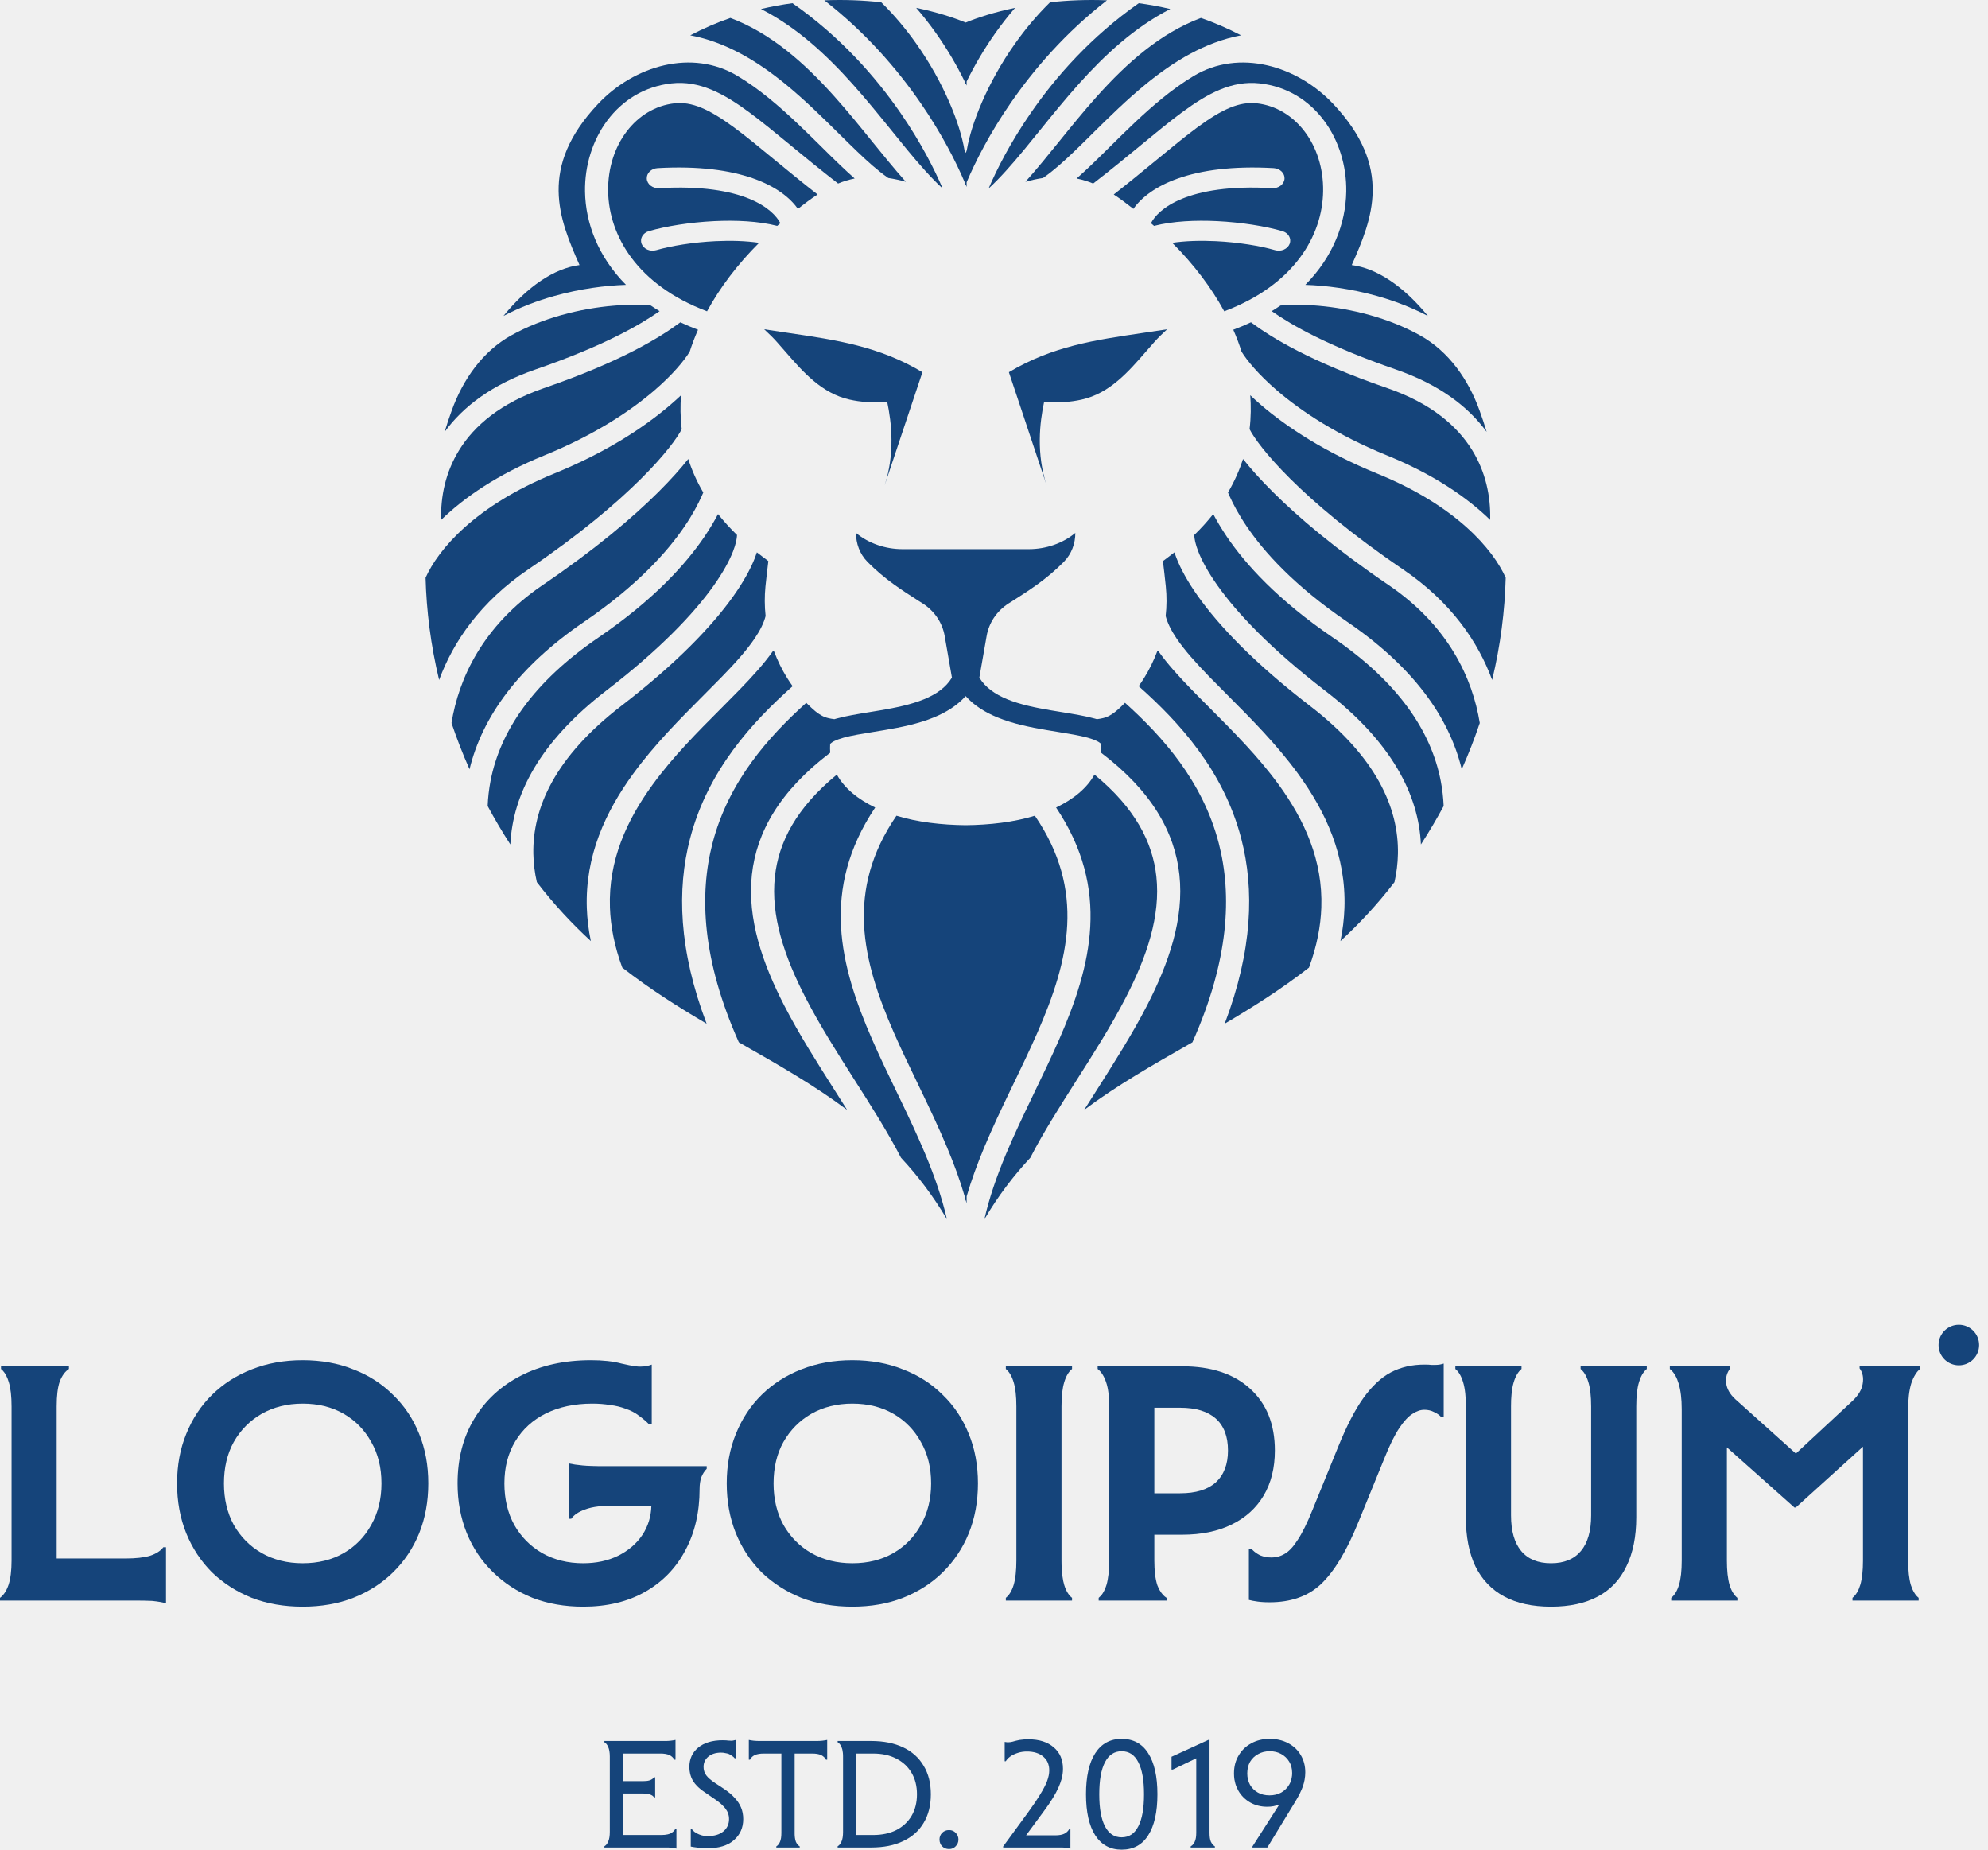
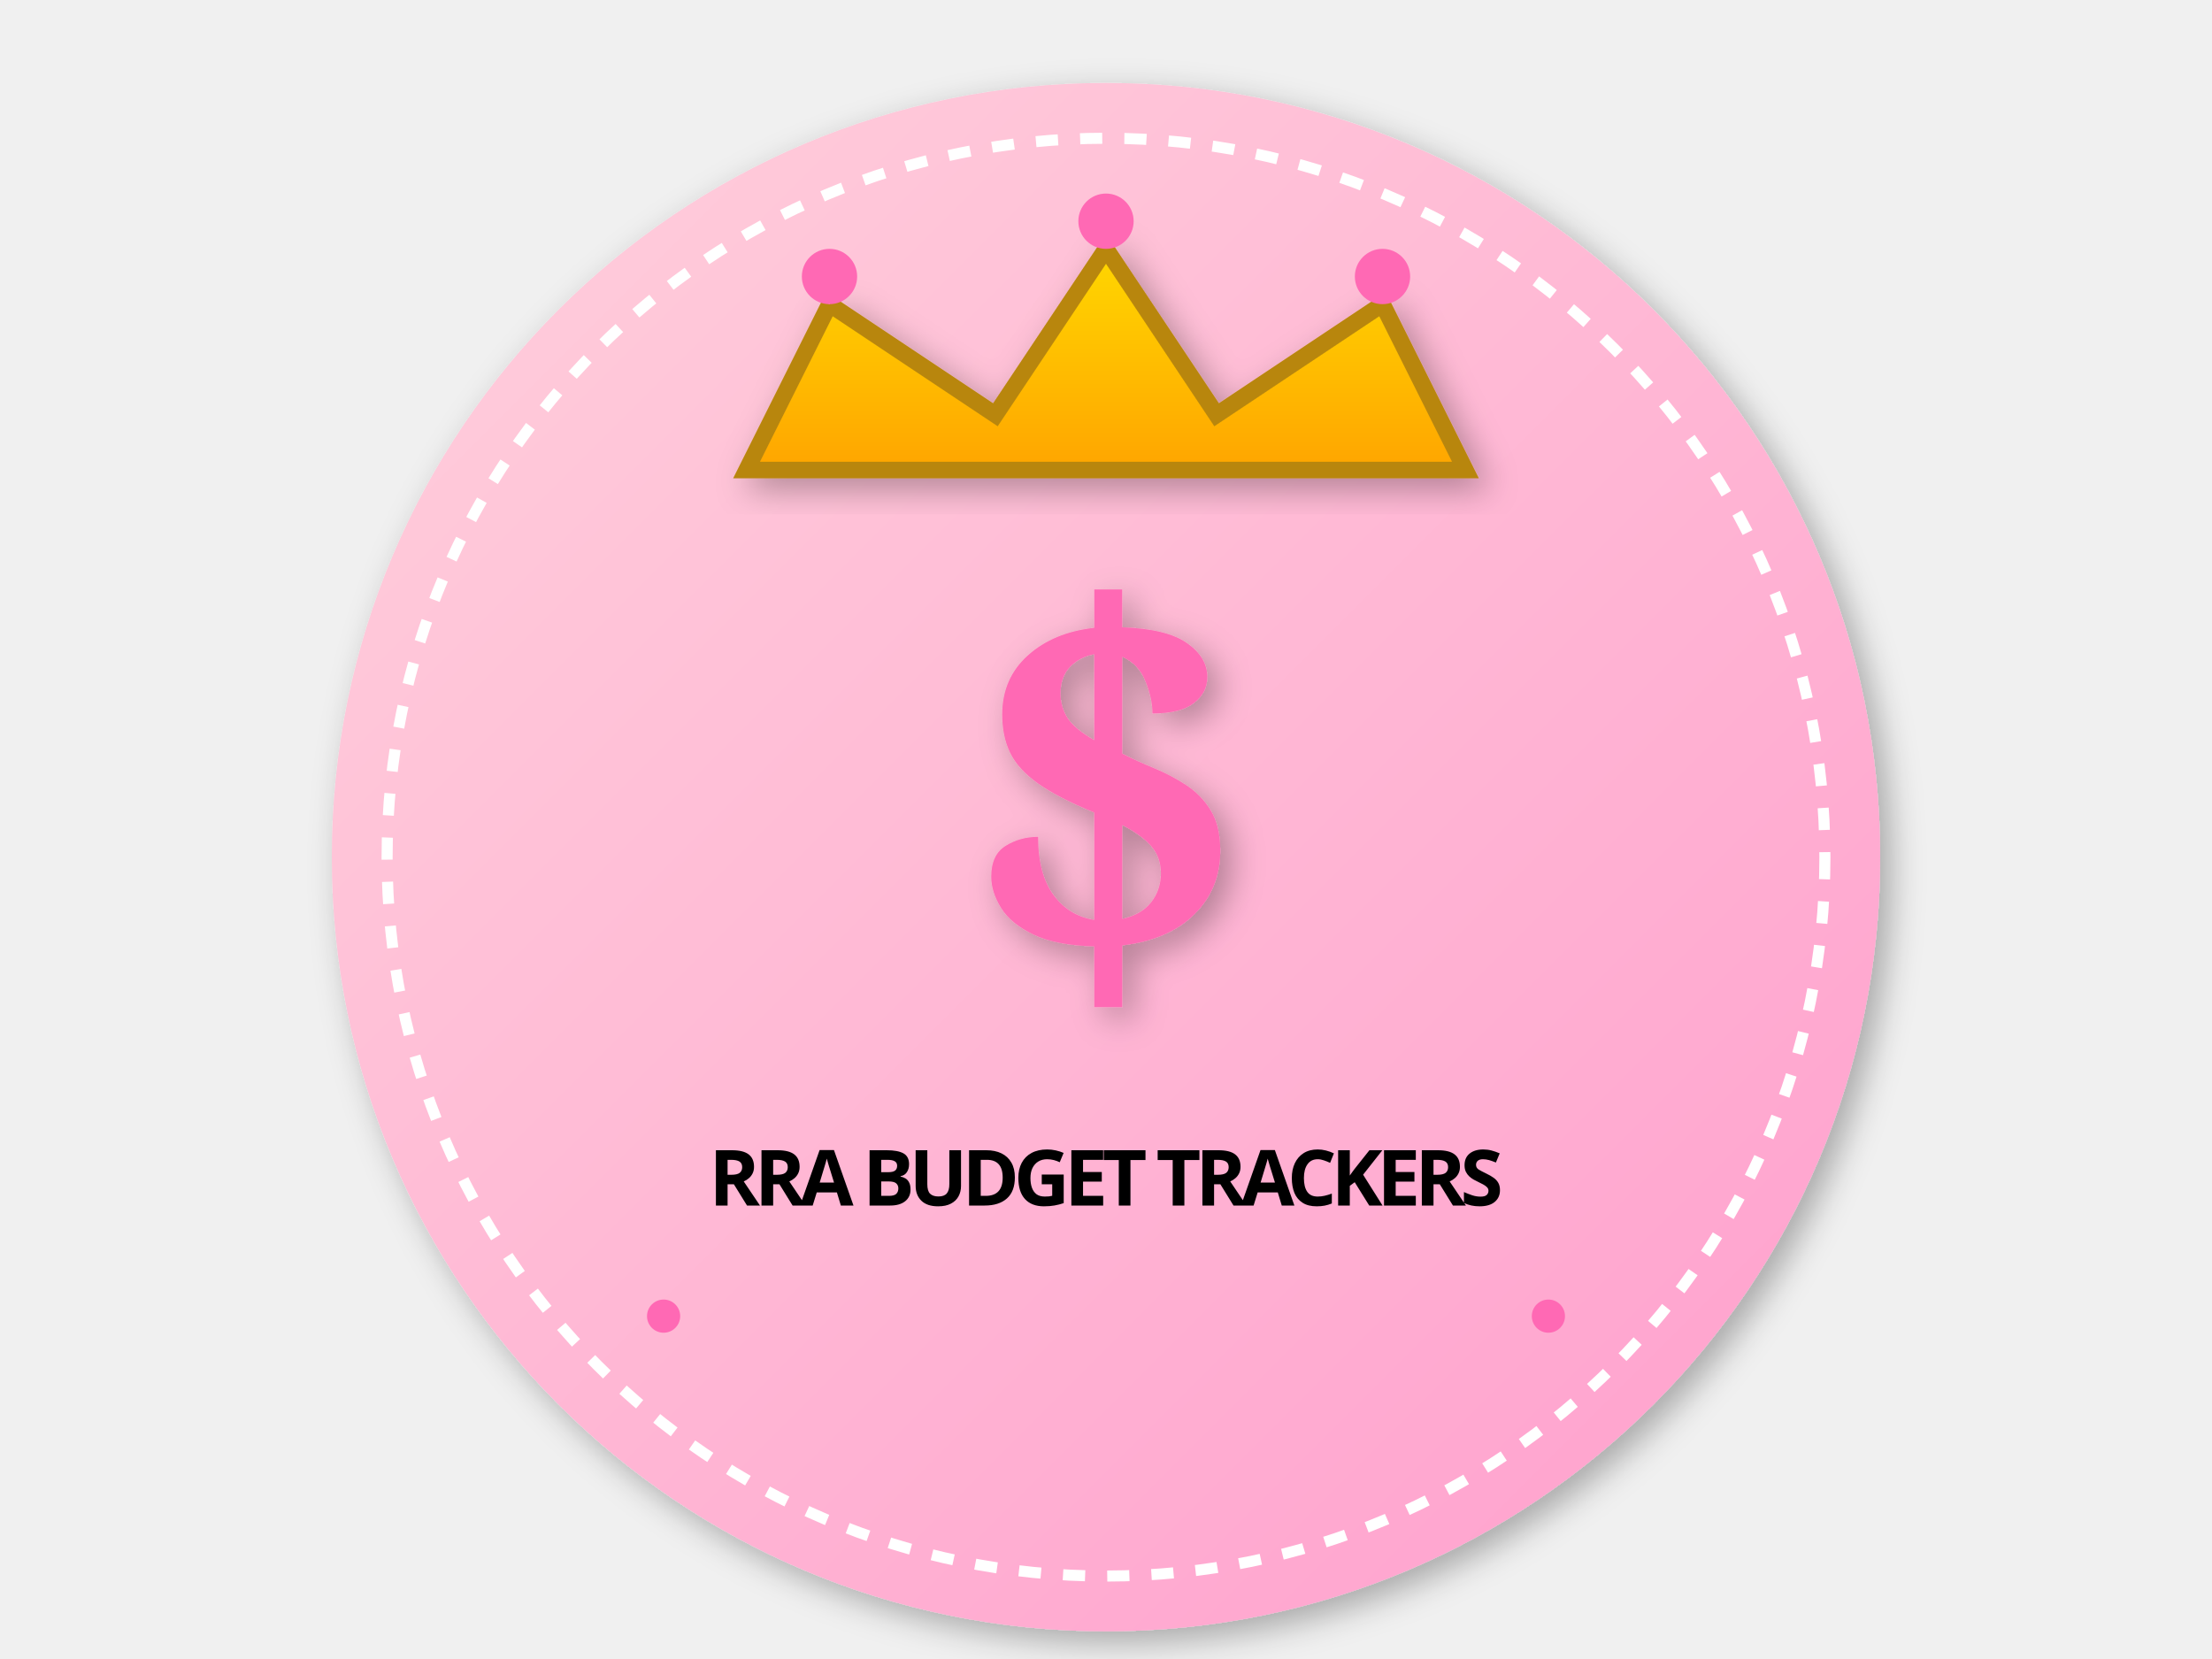
- <svg xmlns="http://www.w3.org/2000/svg" width="43" height="40" viewBox="0 0 43 40" fill="none">
-   <path d="M20.866 3.942C20.679 3.501 20.369 2.889 19.913 2.228C19.412 1.501 18.729 0.706 17.83 0.007C18.262 -0.011 18.677 0.007 19.06 0.049C19.343 0.326 19.594 0.627 19.813 0.936C20.424 1.796 20.768 2.692 20.859 3.234C20.863 3.26 20.873 3.284 20.887 3.306C20.9 3.284 20.91 3.26 20.914 3.234C21.005 2.692 21.349 1.796 21.96 0.936C22.179 0.627 22.43 0.326 22.713 0.049C23.097 0.007 23.511 -0.011 23.944 0.007C23.044 0.706 22.361 1.501 21.86 2.228C21.404 2.889 21.094 3.501 20.908 3.942V4.043C20.901 4.026 20.894 4.009 20.887 3.992C20.879 4.009 20.872 4.026 20.866 4.043V3.942Z" fill="#15447A" />
-   <path d="M20.887 0.488C20.617 0.376 20.251 0.26 19.817 0.17C19.97 0.346 20.11 0.527 20.239 0.708C20.489 1.06 20.698 1.419 20.866 1.762V1.85C20.872 1.835 20.88 1.82 20.887 1.806C20.894 1.82 20.901 1.835 20.908 1.85V1.762C21.076 1.419 21.285 1.06 21.534 0.708C21.663 0.527 21.804 0.346 21.956 0.17C21.522 0.26 21.157 0.376 20.887 0.488Z" fill="#15447A" />
-   <path d="M19.484 2.451C18.936 1.656 18.17 0.788 17.141 0.069C16.916 0.099 16.689 0.141 16.46 0.195C17.245 0.595 17.888 1.2 18.442 1.819C18.743 2.154 19.025 2.503 19.291 2.831C19.403 2.971 19.513 3.106 19.62 3.236C19.891 3.564 20.144 3.851 20.39 4.077C20.216 3.668 19.922 3.087 19.484 2.451Z" fill="#15447A" />
-   <path d="M18.047 2.085C17.398 1.36 16.676 0.718 15.798 0.388C15.507 0.489 15.216 0.614 14.93 0.764C15.713 0.911 16.39 1.332 16.977 1.809C17.4 2.154 17.794 2.543 18.151 2.896C18.288 3.031 18.419 3.161 18.544 3.28C18.775 3.501 18.985 3.688 19.182 3.827C19.192 3.834 19.203 3.842 19.213 3.849C19.334 3.867 19.46 3.894 19.593 3.931C19.466 3.79 19.34 3.641 19.214 3.488C19.101 3.352 18.988 3.212 18.873 3.071C18.611 2.746 18.34 2.412 18.047 2.085Z" fill="#15447A" />
-   <path d="M20.887 25.946C20.894 25.971 20.901 25.997 20.908 26.023C20.908 25.974 20.908 25.924 20.908 25.872C21.012 25.515 21.142 25.165 21.285 24.821C21.463 24.395 21.663 23.974 21.862 23.561L21.925 23.431C22.103 23.061 22.279 22.696 22.438 22.333C23.128 20.76 23.488 19.257 22.384 17.64C21.935 17.779 21.404 17.84 20.887 17.845C20.37 17.84 19.838 17.779 19.39 17.64C18.285 19.257 18.646 20.76 19.335 22.333C19.494 22.696 19.67 23.061 19.849 23.431L19.911 23.561C20.11 23.974 20.31 24.395 20.488 24.821C20.632 25.165 20.762 25.515 20.866 25.872C20.866 25.924 20.866 25.974 20.866 26.023C20.872 25.997 20.88 25.971 20.887 25.946Z" fill="#15447A" />
-   <path d="M18.93 17.463C17.744 19.235 18.167 20.888 18.868 22.487C19.03 22.858 19.209 23.229 19.387 23.598L19.45 23.728C19.649 24.141 19.845 24.553 20.018 24.968C20.211 25.432 20.375 25.897 20.482 26.367C20.183 25.86 19.849 25.423 19.488 25.036C19.346 24.76 19.184 24.481 19.015 24.201C18.845 23.921 18.666 23.64 18.486 23.358C18.112 22.771 17.734 22.177 17.422 21.572C16.962 20.68 16.669 19.803 16.761 18.957C16.841 18.214 17.221 17.473 18.101 16.751C18.265 17.049 18.559 17.286 18.93 17.463Z" fill="#15447A" />
-   <path d="M16.263 18.917C16.363 17.998 16.862 17.108 17.957 16.278C17.953 16.216 17.952 16.153 17.956 16.089C17.991 16.049 18.07 16.002 18.248 15.952C18.425 15.904 18.638 15.869 18.885 15.829C18.966 15.816 19.051 15.802 19.139 15.787C19.482 15.729 19.861 15.653 20.2 15.514C20.458 15.408 20.701 15.261 20.887 15.053C21.072 15.261 21.315 15.408 21.574 15.514C21.912 15.653 22.292 15.729 22.634 15.787C22.722 15.802 22.807 15.816 22.888 15.829C23.135 15.869 23.348 15.904 23.525 15.952C23.703 16.002 23.782 16.049 23.817 16.089C23.821 16.153 23.821 16.216 23.816 16.278C24.912 17.108 25.411 17.998 25.51 18.917C25.614 19.873 25.28 20.831 24.808 21.749C24.487 22.371 24.091 22.993 23.712 23.59C23.623 23.728 23.535 23.866 23.45 24.002C24.157 23.473 24.92 23.038 25.698 22.594L25.792 22.54C26.586 20.759 26.652 19.354 26.361 18.233C26.014 16.899 25.154 15.936 24.334 15.198C24.332 15.2 24.33 15.202 24.328 15.203C24.324 15.207 24.321 15.211 24.317 15.215C24.25 15.283 24.19 15.338 24.14 15.379C24.113 15.401 24.085 15.422 24.059 15.439C24.041 15.451 24.023 15.462 24.003 15.473C23.962 15.497 23.914 15.516 23.865 15.528C23.822 15.539 23.775 15.547 23.726 15.553C23.71 15.548 23.693 15.544 23.677 15.539C23.468 15.481 23.21 15.44 22.956 15.398C22.88 15.386 22.804 15.374 22.73 15.361C22.393 15.304 22.066 15.236 21.787 15.122C21.52 15.012 21.311 14.865 21.183 14.654L21.341 13.752C21.39 13.472 21.555 13.216 21.818 13.048C21.845 13.031 21.871 13.014 21.898 12.998L21.902 12.995C22.263 12.765 22.638 12.527 23.008 12.153C23.18 11.979 23.259 11.753 23.259 11.525C22.988 11.75 22.626 11.876 22.251 11.876H19.523C19.147 11.876 18.786 11.75 18.515 11.525C18.515 11.753 18.594 11.979 18.765 12.153C19.135 12.527 19.51 12.765 19.871 12.995L19.872 12.996C19.9 13.013 19.927 13.031 19.955 13.048C20.218 13.216 20.384 13.472 20.433 13.752L20.59 14.654C20.462 14.865 20.254 15.012 19.986 15.122C19.707 15.236 19.38 15.304 19.043 15.361C18.969 15.374 18.893 15.386 18.818 15.398C18.563 15.44 18.306 15.481 18.096 15.539C18.08 15.544 18.064 15.548 18.047 15.553C17.998 15.547 17.952 15.539 17.908 15.528C17.859 15.516 17.811 15.497 17.77 15.473C17.75 15.462 17.732 15.451 17.714 15.439C17.688 15.422 17.661 15.401 17.633 15.379C17.584 15.338 17.523 15.283 17.456 15.215C17.451 15.21 17.445 15.204 17.44 15.198C16.619 15.936 15.759 16.899 15.412 18.233C15.121 19.354 15.187 20.759 15.981 22.54L16.075 22.594C16.853 23.038 17.616 23.473 18.323 24.002C18.238 23.866 18.15 23.729 18.062 23.59C17.683 22.994 17.286 22.371 16.965 21.749C16.493 20.831 16.16 19.873 16.263 18.917Z" fill="#15447A" />
-   <path d="M17.144 14.839C16.278 15.609 15.309 16.656 14.925 18.138C14.64 19.232 14.679 20.546 15.284 22.138C14.669 21.776 14.055 21.388 13.46 20.925C13.289 20.462 13.207 20.03 13.193 19.626C13.158 18.608 13.555 17.74 14.115 16.97C14.557 16.362 15.09 15.828 15.589 15.328C15.727 15.189 15.863 15.053 15.994 14.918C16.269 14.635 16.522 14.358 16.714 14.086L16.743 14.087C16.819 14.289 16.914 14.482 17.026 14.662C17.066 14.726 17.105 14.784 17.144 14.839Z" fill="#15447A" />
-   <path d="M16.325 13.805C16.443 13.63 16.522 13.47 16.56 13.322C16.537 13.11 16.536 12.895 16.557 12.68C16.575 12.501 16.603 12.27 16.619 12.134L16.474 12.024C16.439 11.998 16.405 11.971 16.371 11.945C16.359 11.983 16.345 12.023 16.329 12.063C16.237 12.299 16.085 12.579 15.858 12.898C15.405 13.535 14.645 14.337 13.44 15.264C11.996 16.374 11.519 17.48 11.536 18.461C11.54 18.671 11.566 18.876 11.612 19.077C11.983 19.56 12.374 19.978 12.78 20.351C12.729 20.107 12.701 19.87 12.693 19.639C12.654 18.508 13.098 17.555 13.692 16.738C14.156 16.1 14.722 15.533 15.224 15.03C15.359 14.895 15.489 14.764 15.611 14.639C15.905 14.337 16.151 14.063 16.325 13.805Z" fill="#15447A" />
-   <path d="M15.942 11.57C15.939 11.648 15.917 11.766 15.855 11.925C15.778 12.123 15.644 12.373 15.433 12.67C15.011 13.263 14.286 14.034 13.108 14.939C11.667 16.048 11.088 17.193 11.039 18.262C10.861 17.986 10.697 17.709 10.548 17.431C10.555 17.25 10.576 17.069 10.61 16.889C10.818 15.81 11.532 14.75 12.943 13.788C14.15 12.965 14.837 12.195 15.235 11.609C15.36 11.424 15.457 11.259 15.531 11.117C15.651 11.268 15.788 11.42 15.942 11.57Z" fill="#15447A" />
-   <path d="M15.176 10.732C15.19 10.703 15.201 10.676 15.212 10.651C15.069 10.407 14.963 10.164 14.887 9.926C14.727 10.128 14.514 10.368 14.242 10.639C13.686 11.192 12.873 11.882 11.738 12.652C10.443 13.531 9.921 14.672 9.766 15.635C9.878 15.967 10.007 16.301 10.156 16.636C10.431 15.498 11.218 14.412 12.634 13.447C13.792 12.657 14.438 11.927 14.804 11.388C14.988 11.119 15.102 10.895 15.176 10.732Z" fill="#15447A" />
-   <path d="M14.746 9.281C14.654 9.461 14.386 9.836 13.865 10.354C13.332 10.884 12.543 11.556 11.43 12.311C10.388 13.018 9.802 13.879 9.498 14.705C9.316 13.948 9.224 13.206 9.205 12.494C9.48 11.882 10.27 10.94 11.986 10.241C13.111 9.783 13.934 9.241 14.498 8.757C14.581 8.686 14.658 8.616 14.731 8.548C14.713 8.777 14.714 9.023 14.746 9.281Z" fill="#15447A" />
-   <path d="M14.147 8.449C14.556 8.098 14.801 7.795 14.918 7.605C14.969 7.446 15.029 7.288 15.098 7.131C14.964 7.081 14.837 7.027 14.716 6.97C14.265 7.303 13.445 7.814 11.761 8.395C10.831 8.717 10.26 9.201 9.931 9.735C9.637 10.21 9.528 10.737 9.542 11.243C10.044 10.754 10.769 10.257 11.774 9.848C12.846 9.412 13.623 8.898 14.147 8.449Z" fill="#15447A" />
-   <path d="M15.293 6.732C13.774 6.159 13.17 5.09 13.154 4.138C13.138 3.127 13.765 2.325 14.59 2.234C14.96 2.193 15.333 2.355 15.879 2.757C16.137 2.947 16.419 3.179 16.746 3.449L16.783 3.479C17.053 3.701 17.351 3.946 17.684 4.206C17.539 4.3 17.399 4.406 17.258 4.517C16.919 4.03 16.009 3.534 14.223 3.636C14.085 3.644 13.981 3.748 13.99 3.867C13.999 3.987 14.118 4.077 14.256 4.069C16.108 3.963 16.73 4.534 16.879 4.827C16.856 4.846 16.833 4.865 16.811 4.885C16.405 4.781 15.912 4.759 15.446 4.782C14.924 4.808 14.406 4.891 14.036 4.998C13.905 5.036 13.835 5.159 13.878 5.273C13.922 5.386 14.063 5.448 14.194 5.41C14.515 5.317 14.988 5.239 15.475 5.215C15.811 5.199 16.139 5.209 16.419 5.251C15.953 5.716 15.574 6.216 15.293 6.732Z" fill="#15447A" />
-   <path d="M17.128 3.165C17.427 3.411 17.756 3.681 18.128 3.969C18.181 3.947 18.235 3.927 18.29 3.91C18.355 3.89 18.42 3.873 18.486 3.86C18.383 3.769 18.279 3.672 18.174 3.572C18.037 3.442 17.899 3.305 17.759 3.166C17.407 2.819 17.039 2.455 16.635 2.126C16.421 1.952 16.194 1.787 15.954 1.643C14.972 1.053 13.723 1.414 12.936 2.247C11.638 3.624 12.093 4.733 12.535 5.732C11.989 5.802 11.409 6.195 10.889 6.833C11.249 6.644 11.624 6.503 11.988 6.401C12.552 6.243 13.097 6.174 13.54 6.16C12.938 5.553 12.665 4.828 12.654 4.144C12.636 3.024 13.339 1.934 14.527 1.803C15.127 1.737 15.65 2.02 16.202 2.426C16.471 2.624 16.762 2.864 17.085 3.129L17.128 3.165Z" fill="#15447A" />
-   <path d="M12.142 6.814C11.778 6.916 11.409 7.058 11.059 7.252C10.437 7.598 10.013 8.207 9.771 8.877C9.716 9.027 9.665 9.181 9.617 9.34C10.018 8.79 10.649 8.313 11.576 7.992C13.057 7.481 13.831 7.033 14.267 6.729C14.201 6.689 14.138 6.649 14.077 6.607C13.677 6.566 12.934 6.592 12.142 6.814Z" fill="#15447A" />
-   <path d="M19.952 8.049L19.134 10.497C19.36 9.81 19.286 9.146 19.189 8.686C18.854 8.715 18.609 8.693 18.379 8.642C17.771 8.507 17.366 8.04 16.98 7.596C16.922 7.53 16.866 7.464 16.808 7.4C16.73 7.312 16.638 7.221 16.529 7.121C16.705 7.149 16.877 7.174 17.047 7.199C18.093 7.353 19.014 7.488 19.952 8.049Z" fill="#15447A" />
-   <path d="M19.134 10.497C19.131 10.507 19.128 10.516 19.125 10.525L19.134 10.497Z" fill="#15447A" />
-   <path d="M22.29 2.451C22.837 1.656 23.604 0.788 24.632 0.069C24.857 0.099 25.084 0.141 25.313 0.195C24.529 0.595 23.886 1.2 23.331 1.819C23.031 2.154 22.748 2.503 22.483 2.831C22.37 2.971 22.26 3.106 22.153 3.236C21.882 3.564 21.629 3.851 21.383 4.077C21.558 3.668 21.851 3.087 22.29 2.451Z" fill="#15447A" />
-   <path d="M23.726 2.085C24.376 1.36 25.097 0.718 25.976 0.388C26.266 0.489 26.557 0.614 26.844 0.764C26.061 0.911 25.383 1.332 24.797 1.809C24.373 2.154 23.979 2.543 23.622 2.896C23.486 3.031 23.355 3.161 23.23 3.28C22.999 3.501 22.788 3.688 22.591 3.827C22.581 3.834 22.571 3.842 22.561 3.849C22.439 3.867 22.313 3.894 22.18 3.931C22.307 3.79 22.433 3.641 22.56 3.488C22.672 3.352 22.785 3.212 22.9 3.071C23.163 2.746 23.433 2.412 23.726 2.085Z" fill="#15447A" />
-   <path d="M22.843 17.463C24.029 19.235 23.607 20.888 22.906 22.487C22.743 22.858 22.564 23.229 22.386 23.598L22.324 23.728C22.125 24.141 21.929 24.553 21.755 24.968C21.562 25.432 21.398 25.897 21.292 26.367C21.591 25.86 21.925 25.423 22.286 25.036C22.427 24.76 22.589 24.481 22.759 24.201C22.929 23.921 23.108 23.64 23.287 23.358C23.661 22.771 24.039 22.177 24.351 21.572C24.811 20.68 25.104 19.803 25.012 18.957C24.932 18.214 24.552 17.473 23.673 16.751C23.508 17.049 23.214 17.286 22.843 17.463Z" fill="#15447A" />
-   <path d="M24.629 14.839C25.496 15.609 26.464 16.656 26.849 18.138C27.133 19.232 27.095 20.546 26.49 22.138C27.104 21.776 27.718 21.388 28.313 20.925C28.484 20.462 28.566 20.03 28.58 19.626C28.615 18.608 28.218 17.74 27.659 16.97C27.217 16.362 26.683 15.828 26.185 15.328C26.046 15.189 25.91 15.053 25.779 14.918C25.504 14.635 25.251 14.358 25.059 14.086L25.03 14.087C24.954 14.289 24.859 14.482 24.747 14.662C24.708 14.726 24.668 14.784 24.629 14.839Z" fill="#15447A" />
-   <path d="M25.448 13.805C25.33 13.63 25.252 13.47 25.213 13.322C25.237 13.11 25.238 12.895 25.216 12.68C25.198 12.501 25.171 12.27 25.154 12.134L25.3 12.024C25.334 11.998 25.369 11.971 25.402 11.945C25.415 11.983 25.429 12.023 25.445 12.063C25.536 12.299 25.688 12.579 25.915 12.898C26.368 13.535 27.128 14.337 28.333 15.264C29.777 16.374 30.254 17.48 30.237 18.461C30.233 18.671 30.207 18.876 30.162 19.077C29.791 19.56 29.399 19.978 28.994 20.351C29.044 20.107 29.072 19.87 29.08 19.639C29.119 18.508 28.675 17.555 28.081 16.738C27.617 16.1 27.051 15.533 26.549 15.03C26.414 14.895 26.284 14.764 26.162 14.639C25.869 14.337 25.622 14.063 25.448 13.805Z" fill="#15447A" />
-   <path d="M25.831 11.57C25.834 11.648 25.856 11.766 25.918 11.925C25.995 12.123 26.129 12.373 26.34 12.67C26.762 13.263 27.488 14.034 28.665 14.939C30.107 16.048 30.686 17.193 30.734 18.262C30.913 17.986 31.076 17.709 31.226 17.431C31.218 17.25 31.198 17.069 31.163 16.889C30.955 15.81 30.241 14.75 28.831 13.788C27.624 12.965 26.936 12.195 26.538 11.609C26.413 11.424 26.317 11.259 26.242 11.117C26.122 11.268 25.986 11.42 25.831 11.57Z" fill="#15447A" />
-   <path d="M26.597 10.732C26.584 10.703 26.572 10.676 26.561 10.651C26.704 10.407 26.81 10.164 26.887 9.926C27.046 10.128 27.259 10.368 27.532 10.639C28.087 11.192 28.9 11.882 30.035 12.652C31.33 13.531 31.852 14.672 32.007 15.635C31.896 15.967 31.766 16.301 31.617 16.636C31.343 15.498 30.555 14.412 29.14 13.447C27.981 12.657 27.335 11.927 26.969 11.388C26.786 11.119 26.671 10.895 26.597 10.732Z" fill="#15447A" />
-   <path d="M27.028 9.281C27.119 9.461 27.387 9.836 27.908 10.354C28.442 10.884 29.231 11.556 30.343 12.311C31.386 13.018 31.971 13.879 32.275 14.705C32.457 13.948 32.549 13.206 32.568 12.494C32.293 11.882 31.504 10.94 29.787 10.241C28.663 9.783 27.839 9.241 27.275 8.757C27.192 8.686 27.115 8.616 27.043 8.548C27.06 8.777 27.059 9.023 27.028 9.281Z" fill="#15447A" />
-   <path d="M27.627 8.449C27.218 8.098 26.972 7.795 26.855 7.605C26.805 7.446 26.745 7.288 26.676 7.131C26.809 7.081 26.936 7.027 27.058 6.97C27.508 7.303 28.328 7.814 30.012 8.395C30.942 8.717 31.513 9.201 31.843 9.735C32.136 10.21 32.245 10.737 32.232 11.243C31.729 10.754 31.004 10.257 29.999 9.848C28.927 9.412 28.151 8.898 27.627 8.449Z" fill="#15447A" />
-   <path d="M26.48 6.732C28 6.159 28.604 5.09 28.619 4.138C28.635 3.127 28.009 2.325 27.183 2.234C26.814 2.193 26.44 2.355 25.895 2.757C25.637 2.947 25.355 3.179 25.027 3.449L24.99 3.479C24.72 3.701 24.423 3.946 24.09 4.206C24.234 4.3 24.374 4.406 24.515 4.517C24.855 4.03 25.765 3.534 27.55 3.636C27.688 3.644 27.793 3.748 27.784 3.867C27.774 3.987 27.655 4.077 27.517 4.069C25.665 3.963 25.044 4.534 24.895 4.827C24.917 4.846 24.94 4.865 24.962 4.885C25.368 4.781 25.862 4.759 26.327 4.782C26.849 4.808 27.367 4.891 27.737 4.998C27.868 5.036 27.939 5.159 27.895 5.273C27.851 5.386 27.71 5.448 27.579 5.41C27.258 5.317 26.785 5.239 26.298 5.215C25.962 5.199 25.635 5.209 25.355 5.251C25.82 5.716 26.199 6.216 26.48 6.732Z" fill="#15447A" />
-   <path d="M24.646 3.165C24.347 3.411 24.018 3.681 23.645 3.969C23.593 3.947 23.539 3.927 23.483 3.91C23.419 3.89 23.353 3.873 23.287 3.86C23.39 3.769 23.495 3.672 23.6 3.572C23.736 3.442 23.874 3.305 24.015 3.166C24.366 2.819 24.734 2.455 25.139 2.126C25.352 1.952 25.58 1.787 25.819 1.643C26.801 1.053 28.051 1.414 28.837 2.247C30.135 3.624 29.681 4.733 29.238 5.732C29.785 5.802 30.364 6.195 30.885 6.833C30.524 6.644 30.149 6.503 29.785 6.401C29.222 6.243 28.676 6.174 28.234 6.16C28.835 5.553 29.108 4.828 29.119 4.144C29.137 3.024 28.434 1.934 27.246 1.803C26.646 1.737 26.123 2.02 25.571 2.426C25.302 2.624 25.011 2.864 24.689 3.129L24.646 3.165Z" fill="#15447A" />
-   <path d="M29.631 6.814C29.995 6.916 30.365 7.058 30.714 7.252C31.337 7.598 31.76 8.207 32.002 8.877C32.057 9.027 32.108 9.181 32.156 9.34C31.756 8.79 31.125 8.313 30.197 7.992C28.717 7.481 27.943 7.033 27.507 6.729C27.572 6.689 27.635 6.649 27.696 6.607C28.096 6.566 28.84 6.592 29.631 6.814Z" fill="#15447A" />
-   <path d="M21.822 8.049L22.639 10.497C22.642 10.507 22.645 10.516 22.648 10.525L22.639 10.497C22.413 9.81 22.487 9.146 22.585 8.686C22.92 8.715 23.164 8.693 23.394 8.642C24.002 8.507 24.407 8.04 24.793 7.596C24.851 7.53 24.908 7.464 24.965 7.4C25.043 7.312 25.135 7.221 25.245 7.121C25.068 7.149 24.896 7.174 24.727 7.199C23.68 7.353 22.759 7.488 21.822 8.049Z" fill="#15447A" />
-   <path fill-rule="evenodd" clip-rule="evenodd" d="M4.029 33.159C3.896 32.831 3.83 32.472 3.83 32.08C3.83 31.688 3.896 31.331 4.029 31.008C4.161 30.68 4.347 30.398 4.587 30.163C4.831 29.924 5.118 29.74 5.446 29.613C5.779 29.481 6.146 29.415 6.547 29.415C6.948 29.415 7.313 29.481 7.641 29.613C7.974 29.74 8.26 29.924 8.5 30.163C8.745 30.398 8.934 30.68 9.066 31.008C9.198 31.331 9.264 31.688 9.264 32.08C9.264 32.472 9.198 32.831 9.066 33.159C8.934 33.482 8.745 33.764 8.5 34.004C8.26 34.239 7.974 34.422 7.641 34.554C7.313 34.682 6.948 34.745 6.547 34.745C6.146 34.745 5.779 34.682 5.446 34.554C5.118 34.422 4.831 34.239 4.587 34.004C4.347 33.764 4.161 33.482 4.029 33.159ZM8.251 32.08C8.251 31.737 8.177 31.439 8.03 31.184C7.888 30.925 7.69 30.722 7.436 30.575C7.181 30.428 6.885 30.354 6.547 30.354C6.214 30.354 5.918 30.428 5.659 30.575C5.404 30.722 5.203 30.925 5.056 31.184C4.915 31.439 4.844 31.737 4.844 32.08C4.844 32.418 4.915 32.716 5.056 32.976C5.203 33.235 5.404 33.438 5.659 33.585C5.918 33.732 6.214 33.806 6.547 33.806C6.885 33.806 7.181 33.732 7.436 33.585C7.69 33.438 7.888 33.235 8.03 32.976C8.177 32.716 8.251 32.418 8.251 32.08Z" fill="#15447A" />
-   <path d="M2.717 33.703H1.226V30.413C1.226 30.183 1.248 30.004 1.292 29.877C1.341 29.75 1.407 29.659 1.491 29.605V29.547H0.022V29.605C0.048 29.626 0.072 29.651 0.093 29.681C0.106 29.698 0.118 29.718 0.129 29.738C0.153 29.782 0.174 29.833 0.191 29.892C0.23 30.019 0.25 30.193 0.25 30.413V33.747C0.25 33.967 0.228 34.143 0.184 34.275C0.14 34.403 0.078 34.496 0 34.554V34.613H2.959C3.072 34.613 3.182 34.616 3.29 34.62C3.355 34.626 3.417 34.635 3.474 34.645C3.496 34.649 3.516 34.654 3.536 34.658C3.555 34.663 3.573 34.667 3.591 34.672V33.46H3.532C3.473 33.539 3.378 33.6 3.246 33.644C3.113 33.683 2.937 33.703 2.717 33.703Z" fill="#15447A" />
-   <path d="M14.038 30.802H14.097V29.51C14.069 29.521 14.039 29.53 14.008 29.537C13.958 29.549 13.904 29.554 13.847 29.554C13.819 29.554 13.786 29.552 13.747 29.547C13.668 29.537 13.567 29.517 13.443 29.488C13.262 29.439 13.042 29.415 12.782 29.415C12.205 29.415 11.698 29.527 11.262 29.752C10.832 29.973 10.496 30.283 10.256 30.685C10.017 31.081 9.897 31.546 9.897 32.08C9.897 32.467 9.963 32.824 10.095 33.152C10.227 33.475 10.415 33.757 10.66 33.996C10.905 34.236 11.191 34.422 11.519 34.554C11.852 34.682 12.217 34.745 12.613 34.745C13.132 34.745 13.58 34.638 13.957 34.422C14.334 34.207 14.623 33.908 14.824 33.526C15.029 33.145 15.132 32.704 15.132 32.205C15.132 32.107 15.144 32.021 15.169 31.948C15.198 31.874 15.237 31.813 15.286 31.764V31.706H12.929C12.888 31.706 12.847 31.705 12.806 31.703C12.766 31.702 12.727 31.7 12.687 31.698L12.666 31.696L12.623 31.693L12.599 31.691C12.486 31.681 12.386 31.666 12.298 31.647V32.844H12.356C12.415 32.76 12.513 32.694 12.65 32.645C12.733 32.613 12.832 32.59 12.945 32.577C13.019 32.569 13.099 32.565 13.186 32.565H14.089C14.083 32.795 14.019 33.003 13.898 33.189C13.771 33.38 13.595 33.531 13.37 33.644C13.149 33.752 12.897 33.806 12.613 33.806C12.281 33.806 11.984 33.732 11.725 33.585C11.47 33.438 11.27 33.235 11.123 32.976C10.981 32.716 10.91 32.418 10.91 32.08C10.91 31.732 10.988 31.429 11.145 31.169C11.302 30.91 11.522 30.709 11.806 30.567C12.095 30.425 12.43 30.354 12.812 30.354C12.949 30.354 13.076 30.364 13.194 30.384C13.316 30.398 13.428 30.425 13.531 30.465C13.639 30.499 13.737 30.55 13.825 30.619C13.918 30.687 13.989 30.748 14.038 30.802Z" fill="#15447A" />
-   <path fill-rule="evenodd" clip-rule="evenodd" d="M15.917 33.159C15.785 32.831 15.719 32.472 15.719 32.08C15.719 31.688 15.785 31.331 15.917 31.008C16.05 30.68 16.236 30.398 16.475 30.163C16.72 29.924 17.007 29.74 17.334 29.613C17.668 29.481 18.035 29.415 18.436 29.415C18.837 29.415 19.202 29.481 19.53 29.613C19.863 29.74 20.149 29.924 20.389 30.163C20.634 30.398 20.822 30.68 20.954 31.008C21.087 31.331 21.153 31.688 21.153 32.08C21.153 32.472 21.087 32.831 20.954 33.159C20.822 33.482 20.634 33.764 20.389 34.004C20.149 34.239 19.863 34.422 19.53 34.554C19.202 34.682 18.837 34.745 18.436 34.745C18.035 34.745 17.668 34.682 17.334 34.554C17.007 34.422 16.72 34.239 16.475 34.004C16.236 33.764 16.05 33.482 15.917 33.159ZM20.14 32.08C20.14 31.737 20.066 31.439 19.919 31.184C19.777 30.925 19.579 30.722 19.325 30.575C19.07 30.428 18.774 30.354 18.436 30.354C18.103 30.354 17.807 30.428 17.547 30.575C17.293 30.722 17.092 30.925 16.945 31.184C16.803 31.439 16.732 31.737 16.732 32.08C16.732 32.418 16.803 32.716 16.945 32.976C17.092 33.235 17.293 33.438 17.547 33.585C17.807 33.732 18.103 33.806 18.436 33.806C18.774 33.806 19.07 33.732 19.325 33.585C19.579 33.438 19.777 33.235 19.919 32.976C20.066 32.716 20.14 32.418 20.14 32.08Z" fill="#15447A" />
-   <path d="M21.925 29.892C21.964 30.019 21.984 30.193 21.984 30.413V33.747C21.984 33.967 21.964 34.143 21.925 34.275C21.886 34.403 21.829 34.496 21.756 34.554V34.613H23.188V34.554C23.114 34.496 23.058 34.403 23.019 34.275C23.003 34.223 22.991 34.163 22.982 34.096C22.967 33.995 22.96 33.879 22.96 33.747V30.413C22.96 30.193 22.98 30.019 23.019 29.892C23.058 29.76 23.114 29.664 23.188 29.605V29.547H21.756V29.605C21.829 29.664 21.886 29.76 21.925 29.892Z" fill="#15447A" />
-   <path fill-rule="evenodd" clip-rule="evenodd" d="M24.968 33.747C24.968 33.972 24.99 34.151 25.034 34.283C25.05 34.323 25.067 34.36 25.086 34.393C25.097 34.412 25.108 34.429 25.12 34.445C25.132 34.462 25.145 34.478 25.158 34.492C25.181 34.516 25.206 34.537 25.233 34.554V34.613H23.764V34.554C23.795 34.529 23.824 34.498 23.849 34.46C23.856 34.45 23.862 34.44 23.868 34.429C23.876 34.415 23.884 34.4 23.891 34.384C23.897 34.371 23.903 34.357 23.909 34.343C23.918 34.322 23.925 34.299 23.933 34.275C23.972 34.143 23.991 33.967 23.991 33.747V30.413C23.991 30.193 23.97 30.019 23.925 29.892C23.881 29.76 23.82 29.664 23.742 29.605V29.547H25.57C26.197 29.547 26.686 29.708 27.039 30.031C27.396 30.354 27.575 30.8 27.575 31.368C27.575 31.745 27.494 32.07 27.332 32.344C27.171 32.614 26.941 32.822 26.642 32.968C26.344 33.115 25.986 33.189 25.57 33.189H24.968V33.747ZM25.526 32.293H24.968V30.443H25.526C25.864 30.443 26.121 30.521 26.297 30.677C26.473 30.834 26.561 31.064 26.561 31.368C26.561 31.666 26.473 31.896 26.297 32.058C26.121 32.215 25.864 32.293 25.526 32.293Z" fill="#15447A" />
-   <path d="M29.487 30.237C29.306 30.491 29.128 30.837 28.951 31.272L28.386 32.66C28.273 32.939 28.168 33.152 28.07 33.299C27.977 33.446 27.884 33.546 27.791 33.6C27.703 33.654 27.605 33.681 27.497 33.681C27.414 33.681 27.336 33.666 27.262 33.637C27.252 33.632 27.242 33.627 27.233 33.622C27.226 33.618 27.219 33.614 27.212 33.61L27.195 33.6C27.149 33.572 27.108 33.537 27.072 33.497H27.013V34.599C27.067 34.613 27.13 34.625 27.204 34.635C27.246 34.641 27.29 34.644 27.337 34.647C27.352 34.648 27.367 34.648 27.382 34.649C27.408 34.65 27.434 34.65 27.461 34.65C27.691 34.65 27.896 34.618 28.078 34.554C28.264 34.491 28.43 34.391 28.577 34.253C28.724 34.111 28.863 33.93 28.995 33.71C29.128 33.49 29.257 33.223 29.384 32.91L29.95 31.522C30.062 31.243 30.168 31.03 30.266 30.883C30.368 30.731 30.464 30.629 30.552 30.575C30.64 30.516 30.726 30.487 30.809 30.487C30.887 30.487 30.958 30.504 31.022 30.538C31.086 30.567 31.134 30.602 31.169 30.641H31.227V29.488C31.198 29.498 31.169 29.505 31.139 29.51C31.11 29.515 31.081 29.517 31.051 29.517H30.956C30.927 29.512 30.878 29.51 30.809 29.51C30.54 29.51 30.297 29.566 30.082 29.679C29.872 29.791 29.673 29.977 29.487 30.237Z" fill="#15447A" />
-   <path d="M31.706 30.413C31.706 30.309 31.702 30.216 31.693 30.133C31.683 30.04 31.668 29.959 31.647 29.892C31.608 29.76 31.552 29.664 31.479 29.605V29.547H32.91V29.605C32.837 29.664 32.781 29.76 32.741 29.892C32.719 29.964 32.703 30.051 32.694 30.153C32.686 30.231 32.683 30.318 32.683 30.413V32.77C32.683 33.108 32.756 33.365 32.903 33.541C33.05 33.717 33.265 33.806 33.549 33.806C33.833 33.806 34.048 33.717 34.195 33.541C34.342 33.365 34.416 33.108 34.416 32.77V30.413C34.416 30.193 34.396 30.019 34.357 29.892C34.318 29.76 34.261 29.664 34.188 29.605V29.547H35.62V29.605C35.607 29.616 35.595 29.627 35.584 29.639C35.566 29.657 35.55 29.677 35.536 29.7C35.531 29.706 35.527 29.713 35.523 29.72L35.515 29.734C35.507 29.749 35.499 29.765 35.491 29.782C35.485 29.795 35.48 29.808 35.474 29.822C35.466 29.844 35.458 29.867 35.451 29.892C35.412 30.019 35.392 30.193 35.392 30.413V32.814C35.392 33.23 35.321 33.583 35.179 33.872C35.042 34.16 34.837 34.378 34.562 34.525C34.288 34.672 33.95 34.745 33.549 34.745C33.148 34.745 32.81 34.672 32.536 34.525C32.262 34.378 32.054 34.16 31.912 33.872C31.775 33.583 31.706 33.23 31.706 32.814V30.413Z" fill="#15447A" />
-   <path d="M36.309 29.921C36.353 30.068 36.375 30.252 36.375 30.472V33.747C36.375 33.967 36.356 34.143 36.316 34.275C36.277 34.403 36.221 34.496 36.148 34.554V34.613H37.579V34.554C37.506 34.496 37.45 34.403 37.41 34.275C37.371 34.143 37.352 33.967 37.352 33.747V31.3L38.813 32.601H38.842L40.296 31.285V33.747C40.296 33.967 40.277 34.143 40.237 34.275C40.218 34.337 40.195 34.391 40.168 34.437C40.151 34.466 40.132 34.492 40.111 34.514C40.098 34.529 40.083 34.542 40.069 34.554V34.613H41.5V34.554C41.446 34.511 41.401 34.448 41.365 34.367C41.353 34.338 41.342 34.308 41.331 34.275C41.292 34.143 41.273 33.967 41.273 33.747V30.472C41.273 30.252 41.295 30.068 41.339 29.921C41.364 29.845 41.394 29.779 41.428 29.725C41.458 29.676 41.492 29.636 41.53 29.605V29.547H40.223V29.591C40.291 29.684 40.313 29.796 40.289 29.929C40.269 30.056 40.193 30.181 40.061 30.303L38.844 31.434L37.535 30.259C37.418 30.151 37.352 30.036 37.337 29.914C37.322 29.791 37.352 29.684 37.425 29.591V29.547H36.118V29.605C36.164 29.641 36.204 29.688 36.238 29.749C36.266 29.798 36.289 29.855 36.309 29.921Z" fill="#15447A" />
-   <path fill-rule="evenodd" clip-rule="evenodd" d="M23.49 38.802C23.49 39.187 23.557 39.483 23.69 39.69C23.824 39.897 24.014 40 24.261 40C24.512 40 24.704 39.897 24.835 39.69C24.968 39.483 25.035 39.187 25.035 38.802C25.035 38.417 24.968 38.121 24.835 37.914C24.704 37.707 24.512 37.604 24.261 37.604C24.014 37.604 23.824 37.707 23.69 37.914C23.557 38.121 23.49 38.417 23.49 38.802ZM24.745 38.802C24.745 39.107 24.704 39.338 24.621 39.496C24.541 39.654 24.421 39.733 24.261 39.733C24.103 39.733 23.983 39.654 23.901 39.496C23.818 39.338 23.777 39.107 23.777 38.802C23.777 38.497 23.818 38.266 23.901 38.108C23.983 37.95 24.103 37.871 24.261 37.871C24.421 37.871 24.541 37.95 24.621 38.108C24.704 38.266 24.745 38.497 24.745 38.802Z" fill="#15447A" />
-   <path d="M22.826 39.69H22.194L22.585 39.159C22.73 38.963 22.834 38.794 22.896 38.652C22.923 38.592 22.944 38.534 22.96 38.478C22.982 38.399 22.992 38.324 22.992 38.251C22.992 38.055 22.926 37.901 22.792 37.787C22.659 37.672 22.477 37.614 22.248 37.614L22.22 37.614C22.195 37.614 22.171 37.615 22.148 37.617C22.118 37.619 22.09 37.622 22.065 37.626C22.057 37.627 22.049 37.629 22.041 37.63C21.986 37.641 21.94 37.653 21.904 37.664C21.871 37.673 21.842 37.677 21.818 37.677H21.781C21.77 37.675 21.753 37.673 21.731 37.67V38.088H21.754C21.77 38.063 21.788 38.041 21.808 38.021C21.83 38.001 21.855 37.982 21.884 37.964C21.9 37.954 21.918 37.945 21.939 37.936C21.951 37.93 21.965 37.925 21.98 37.919C21.994 37.914 22.009 37.909 22.025 37.904C22.082 37.886 22.145 37.877 22.212 37.877C22.361 37.877 22.479 37.914 22.565 37.987C22.592 38.01 22.614 38.035 22.633 38.062C22.64 38.073 22.647 38.084 22.653 38.096C22.656 38.103 22.66 38.11 22.663 38.118C22.667 38.127 22.671 38.137 22.674 38.147C22.68 38.164 22.684 38.182 22.688 38.2C22.693 38.228 22.695 38.257 22.695 38.288C22.695 38.355 22.68 38.43 22.649 38.515C22.618 38.597 22.568 38.694 22.499 38.805C22.432 38.916 22.344 39.047 22.235 39.196L21.698 39.93V39.953H22.922C22.965 39.953 23.006 39.954 23.046 39.957C23.067 39.959 23.086 39.962 23.104 39.965C23.121 39.968 23.138 39.972 23.153 39.977V39.556H23.126C23.104 39.598 23.068 39.632 23.019 39.656C22.973 39.678 22.908 39.69 22.826 39.69Z" fill="#15447A" />
-   <path d="M14.304 39.683H13.476V38.785H13.904C13.977 38.785 14.032 38.793 14.067 38.809C14.086 38.816 14.102 38.825 14.116 38.835C14.123 38.841 14.13 38.846 14.135 38.853L14.14 38.858L14.142 38.861L14.144 38.864L14.147 38.869H14.171V38.435H14.147C14.13 38.459 14.103 38.479 14.067 38.495C14.06 38.498 14.052 38.501 14.043 38.503C14.008 38.513 13.962 38.518 13.904 38.518H13.476V37.921H14.284C14.367 37.921 14.431 37.932 14.478 37.954C14.527 37.976 14.562 38.01 14.585 38.054H14.611V37.627C14.594 37.631 14.576 37.634 14.556 37.637C14.54 37.639 14.523 37.642 14.505 37.644C14.488 37.646 14.471 37.647 14.454 37.648C14.44 37.649 14.425 37.65 14.411 37.65C14.401 37.65 14.391 37.65 14.381 37.65H13.073V37.677C13.108 37.697 13.136 37.732 13.156 37.781C13.178 37.83 13.19 37.898 13.19 37.987V39.616C13.19 39.705 13.178 39.774 13.156 39.823C13.146 39.848 13.133 39.87 13.119 39.887C13.105 39.904 13.09 39.917 13.073 39.927V39.953H14.401C14.443 39.953 14.485 39.954 14.524 39.957C14.567 39.961 14.602 39.968 14.631 39.977V39.55H14.608C14.586 39.592 14.55 39.625 14.501 39.65C14.484 39.657 14.465 39.664 14.443 39.669C14.404 39.678 14.358 39.683 14.304 39.683Z" fill="#15447A" />
-   <path d="M15.916 38.024H15.892C15.877 38.004 15.857 37.986 15.832 37.971C15.81 37.953 15.784 37.938 15.756 37.927C15.736 37.921 15.712 37.915 15.685 37.911C15.672 37.907 15.657 37.905 15.642 37.903C15.627 37.901 15.611 37.901 15.595 37.901C15.482 37.901 15.391 37.93 15.322 37.987C15.253 38.045 15.218 38.119 15.218 38.208L15.219 38.219L15.219 38.229C15.219 38.238 15.22 38.247 15.221 38.256C15.223 38.267 15.225 38.278 15.228 38.289C15.23 38.297 15.232 38.306 15.235 38.315C15.245 38.342 15.258 38.367 15.275 38.391C15.313 38.443 15.378 38.499 15.472 38.562L15.645 38.675C15.671 38.692 15.695 38.709 15.718 38.726C15.735 38.738 15.751 38.751 15.767 38.764C15.778 38.772 15.788 38.781 15.799 38.79C15.831 38.818 15.86 38.846 15.886 38.875C15.95 38.942 15.998 39.013 16.029 39.089C16.045 39.126 16.056 39.165 16.064 39.206C16.072 39.248 16.076 39.293 16.076 39.339C16.076 39.526 16.008 39.678 15.872 39.796C15.739 39.912 15.548 39.97 15.298 39.97C15.234 39.97 15.168 39.965 15.101 39.957C15.037 39.95 14.983 39.942 14.941 39.933V39.559H14.965L15.018 39.613C15.036 39.626 15.056 39.638 15.078 39.65C15.105 39.665 15.138 39.678 15.178 39.69C15.197 39.695 15.216 39.699 15.236 39.701C15.26 39.705 15.285 39.706 15.312 39.706C15.452 39.706 15.563 39.673 15.645 39.606C15.728 39.537 15.769 39.448 15.769 39.339C15.769 39.252 15.742 39.176 15.689 39.109C15.685 39.103 15.68 39.097 15.675 39.091C15.671 39.086 15.665 39.08 15.66 39.074C15.641 39.053 15.619 39.031 15.594 39.008C15.549 38.969 15.494 38.928 15.428 38.885L15.258 38.768C15.187 38.722 15.127 38.673 15.078 38.624C15.043 38.588 15.014 38.552 14.991 38.515C14.961 38.464 14.939 38.409 14.926 38.35C14.919 38.318 14.914 38.284 14.912 38.249C14.912 38.237 14.911 38.224 14.911 38.211C14.911 38.038 14.975 37.898 15.101 37.794C15.23 37.687 15.407 37.634 15.632 37.634C15.659 37.634 15.683 37.635 15.704 37.636C15.712 37.637 15.719 37.637 15.725 37.638C15.731 37.639 15.737 37.64 15.742 37.64L15.762 37.642L15.778 37.642L15.791 37.643C15.803 37.644 15.813 37.644 15.822 37.644C15.832 37.644 15.843 37.643 15.855 37.641C15.873 37.638 15.893 37.634 15.916 37.627V38.024Z" fill="#15447A" />
-   <path d="M16.524 37.921H16.901V39.636C16.901 39.721 16.891 39.785 16.871 39.83C16.861 39.853 16.85 39.873 16.836 39.89C16.823 39.906 16.808 39.919 16.791 39.93V39.953H17.298V39.93C17.262 39.908 17.235 39.874 17.215 39.83C17.205 39.806 17.198 39.777 17.194 39.743L17.192 39.725L17.19 39.706C17.19 39.702 17.19 39.698 17.189 39.694L17.189 39.687L17.189 39.681L17.188 39.668L17.188 39.649L17.188 39.636V37.921H17.565C17.647 37.921 17.712 37.932 17.759 37.954C17.768 37.959 17.778 37.964 17.787 37.969C17.8 37.977 17.811 37.986 17.822 37.996C17.84 38.012 17.854 38.032 17.865 38.054H17.892V37.627C17.861 37.634 17.825 37.639 17.785 37.644C17.745 37.648 17.704 37.65 17.662 37.65H16.427C16.387 37.65 16.346 37.648 16.303 37.644C16.263 37.639 16.228 37.634 16.197 37.627V38.054H16.223C16.237 38.026 16.256 38.002 16.28 37.983C16.294 37.972 16.309 37.962 16.327 37.954C16.376 37.932 16.441 37.921 16.524 37.921Z" fill="#15447A" />
-   <path fill-rule="evenodd" clip-rule="evenodd" d="M18.842 37.65C19.112 37.65 19.342 37.696 19.533 37.787C19.727 37.878 19.875 38.011 19.977 38.184C20.082 38.356 20.134 38.562 20.134 38.802C20.134 39.042 20.082 39.249 19.977 39.423C19.875 39.594 19.727 39.725 19.533 39.816C19.342 39.908 19.112 39.953 18.842 39.953H18.118V39.927C18.154 39.907 18.182 39.872 18.202 39.823C18.224 39.774 18.235 39.705 18.235 39.616V37.987C18.235 37.958 18.234 37.93 18.231 37.904C18.226 37.854 18.216 37.813 18.202 37.781L18.197 37.77L18.193 37.762L18.191 37.758L18.186 37.747C18.184 37.744 18.182 37.741 18.18 37.738C18.163 37.711 18.142 37.691 18.118 37.677V37.65H18.842ZM19.834 38.802C19.834 38.624 19.795 38.469 19.717 38.338C19.679 38.273 19.633 38.215 19.579 38.164C19.523 38.112 19.459 38.067 19.387 38.031C19.246 37.957 19.078 37.921 18.883 37.921H18.522V39.683H18.883C19.078 39.683 19.246 39.647 19.387 39.576C19.529 39.503 19.639 39.4 19.717 39.269C19.795 39.136 19.834 38.98 19.834 38.802Z" fill="#15447A" />
-   <path d="M20.321 39.78C20.321 39.812 20.327 39.842 20.339 39.869C20.348 39.89 20.361 39.909 20.378 39.927C20.418 39.967 20.468 39.987 20.528 39.987C20.586 39.987 20.634 39.967 20.671 39.927C20.711 39.887 20.731 39.838 20.731 39.78C20.731 39.724 20.711 39.676 20.671 39.636C20.634 39.596 20.586 39.576 20.528 39.576C20.468 39.576 20.418 39.596 20.378 39.636C20.34 39.676 20.321 39.724 20.321 39.78Z" fill="#15447A" />
-   <path d="M26.162 39.636C26.162 39.721 26.172 39.785 26.192 39.83C26.214 39.874 26.243 39.908 26.278 39.93V39.953H25.754V39.93C25.778 39.916 25.798 39.898 25.815 39.875C25.825 39.862 25.834 39.847 25.841 39.83C25.863 39.785 25.875 39.721 25.875 39.636V38.024L25.367 38.268H25.34V37.991L26.135 37.627H26.162V39.636Z" fill="#15447A" />
-   <path fill-rule="evenodd" clip-rule="evenodd" d="M27.672 39.022L27.091 39.93V39.953H27.412L28.016 38.962C28.094 38.835 28.149 38.723 28.183 38.625C28.198 38.58 28.209 38.535 28.218 38.49C28.228 38.435 28.233 38.382 28.233 38.328C28.233 38.185 28.199 38.06 28.133 37.951C28.068 37.842 27.978 37.757 27.862 37.697C27.803 37.665 27.738 37.641 27.67 37.626C27.605 37.611 27.537 37.604 27.465 37.604C27.388 37.604 27.315 37.612 27.247 37.629C27.182 37.645 27.121 37.669 27.065 37.7C27.001 37.735 26.945 37.776 26.896 37.826C26.856 37.867 26.821 37.913 26.791 37.964C26.724 38.075 26.691 38.204 26.691 38.351C26.691 38.395 26.694 38.438 26.7 38.48C26.705 38.509 26.711 38.537 26.719 38.565C26.734 38.62 26.756 38.672 26.784 38.722C26.846 38.831 26.932 38.916 27.041 38.979C27.15 39.041 27.274 39.072 27.412 39.072C27.503 39.072 27.59 39.056 27.672 39.022ZM27.949 38.341C27.949 38.377 27.946 38.412 27.939 38.445C27.93 38.498 27.912 38.547 27.886 38.592C27.843 38.665 27.785 38.723 27.712 38.765C27.639 38.805 27.554 38.825 27.458 38.825C27.363 38.825 27.279 38.805 27.208 38.765C27.137 38.725 27.08 38.669 27.038 38.598C26.998 38.525 26.978 38.443 26.978 38.351C26.978 38.256 26.998 38.172 27.038 38.101C27.08 38.03 27.138 37.974 27.212 37.934C27.285 37.892 27.369 37.871 27.465 37.871C27.558 37.871 27.641 37.891 27.712 37.931C27.785 37.971 27.843 38.026 27.886 38.098C27.906 38.131 27.922 38.167 27.932 38.206C27.943 38.248 27.949 38.293 27.949 38.341Z" fill="#15447A" />
-   <path d="M42.808 29.087C42.808 29.33 42.612 29.526 42.37 29.526C42.127 29.526 41.931 29.33 41.931 29.087C41.931 28.845 42.127 28.649 42.37 28.649C42.612 28.649 42.808 28.845 42.808 29.087Z" fill="#15447A" />
+ <svg xmlns="http://www.w3.org/2000/svg" viewBox="0 0 400 300">
+   <defs>
+     <linearGradient id="bgGradient" x1="0%" y1="0%" x2="100%" y2="100%">
+       <stop offset="0%" style="stop-color:#FFD1DC;stop-opacity:1" />
+       <stop offset="100%" style="stop-color:#FF9ECD;stop-opacity:1" />
+     </linearGradient>
+     <linearGradient id="crownGradient" x1="0%" y1="0%" x2="0%" y2="100%">
+       <stop offset="0%" style="stop-color:#FFD700;stop-opacity:1" />
+       <stop offset="100%" style="stop-color:#FFA500;stop-opacity:1" />
+     </linearGradient>
+     <filter id="shadow" x="-20%" y="-20%" width="140%" height="140%">
+       <feGaussianBlur in="SourceAlpha" stdDeviation="3" />
+       <feOffset dx="2" dy="2" />
+       <feComponentTransfer>
+         <feFuncA type="linear" slope="0.3" />
+       </feComponentTransfer>
+       <feMerge>
+         <feMergeNode />
+         <feMergeNode in="SourceGraphic" />
+       </feMerge>
+     </filter>
+   </defs>
+   <circle cx="200" cy="155" r="140" fill="url(#bgGradient)" filter="url(#shadow)" />
+   <circle cx="200" cy="155" r="130" fill="none" stroke="#FFF" stroke-width="2" stroke-dasharray="4,4" />
+   <path d="M150,55 L180,75 L200,45 L220,75 L250,55 L265,85 L135,85 L150,55" fill="url(#crownGradient)" stroke="#B8860B" stroke-width="3" filter="url(#shadow)" />
+   <circle cx="150" cy="50" r="5" fill="#FF69B4" />
+   <circle cx="200" cy="40" r="5" fill="#FF69B4" />
+   <circle cx="250" cy="50" r="5" fill="#FF69B4" />
+   <text x="200" y="175" font-family="Georgia, serif" font-size="90" fill="#FF69B4" text-anchor="middle" font-weight="bold" filter="url(#shadow)">
+         $
+     </text>
+   <text x="200" y="218" font-family="Poppins, sans-serif" font-size="14" fill="#000000" text-anchor="middle" font-weight="bold" letter-spacing="-1">
+         RRA BUDGET TRACKERS
+     </text>
+   <circle cx="120" cy="238" r="3" fill="#FF69B4" />
+   <circle cx="280" cy="238" r="3" fill="#FF69B4" />
</svg>
